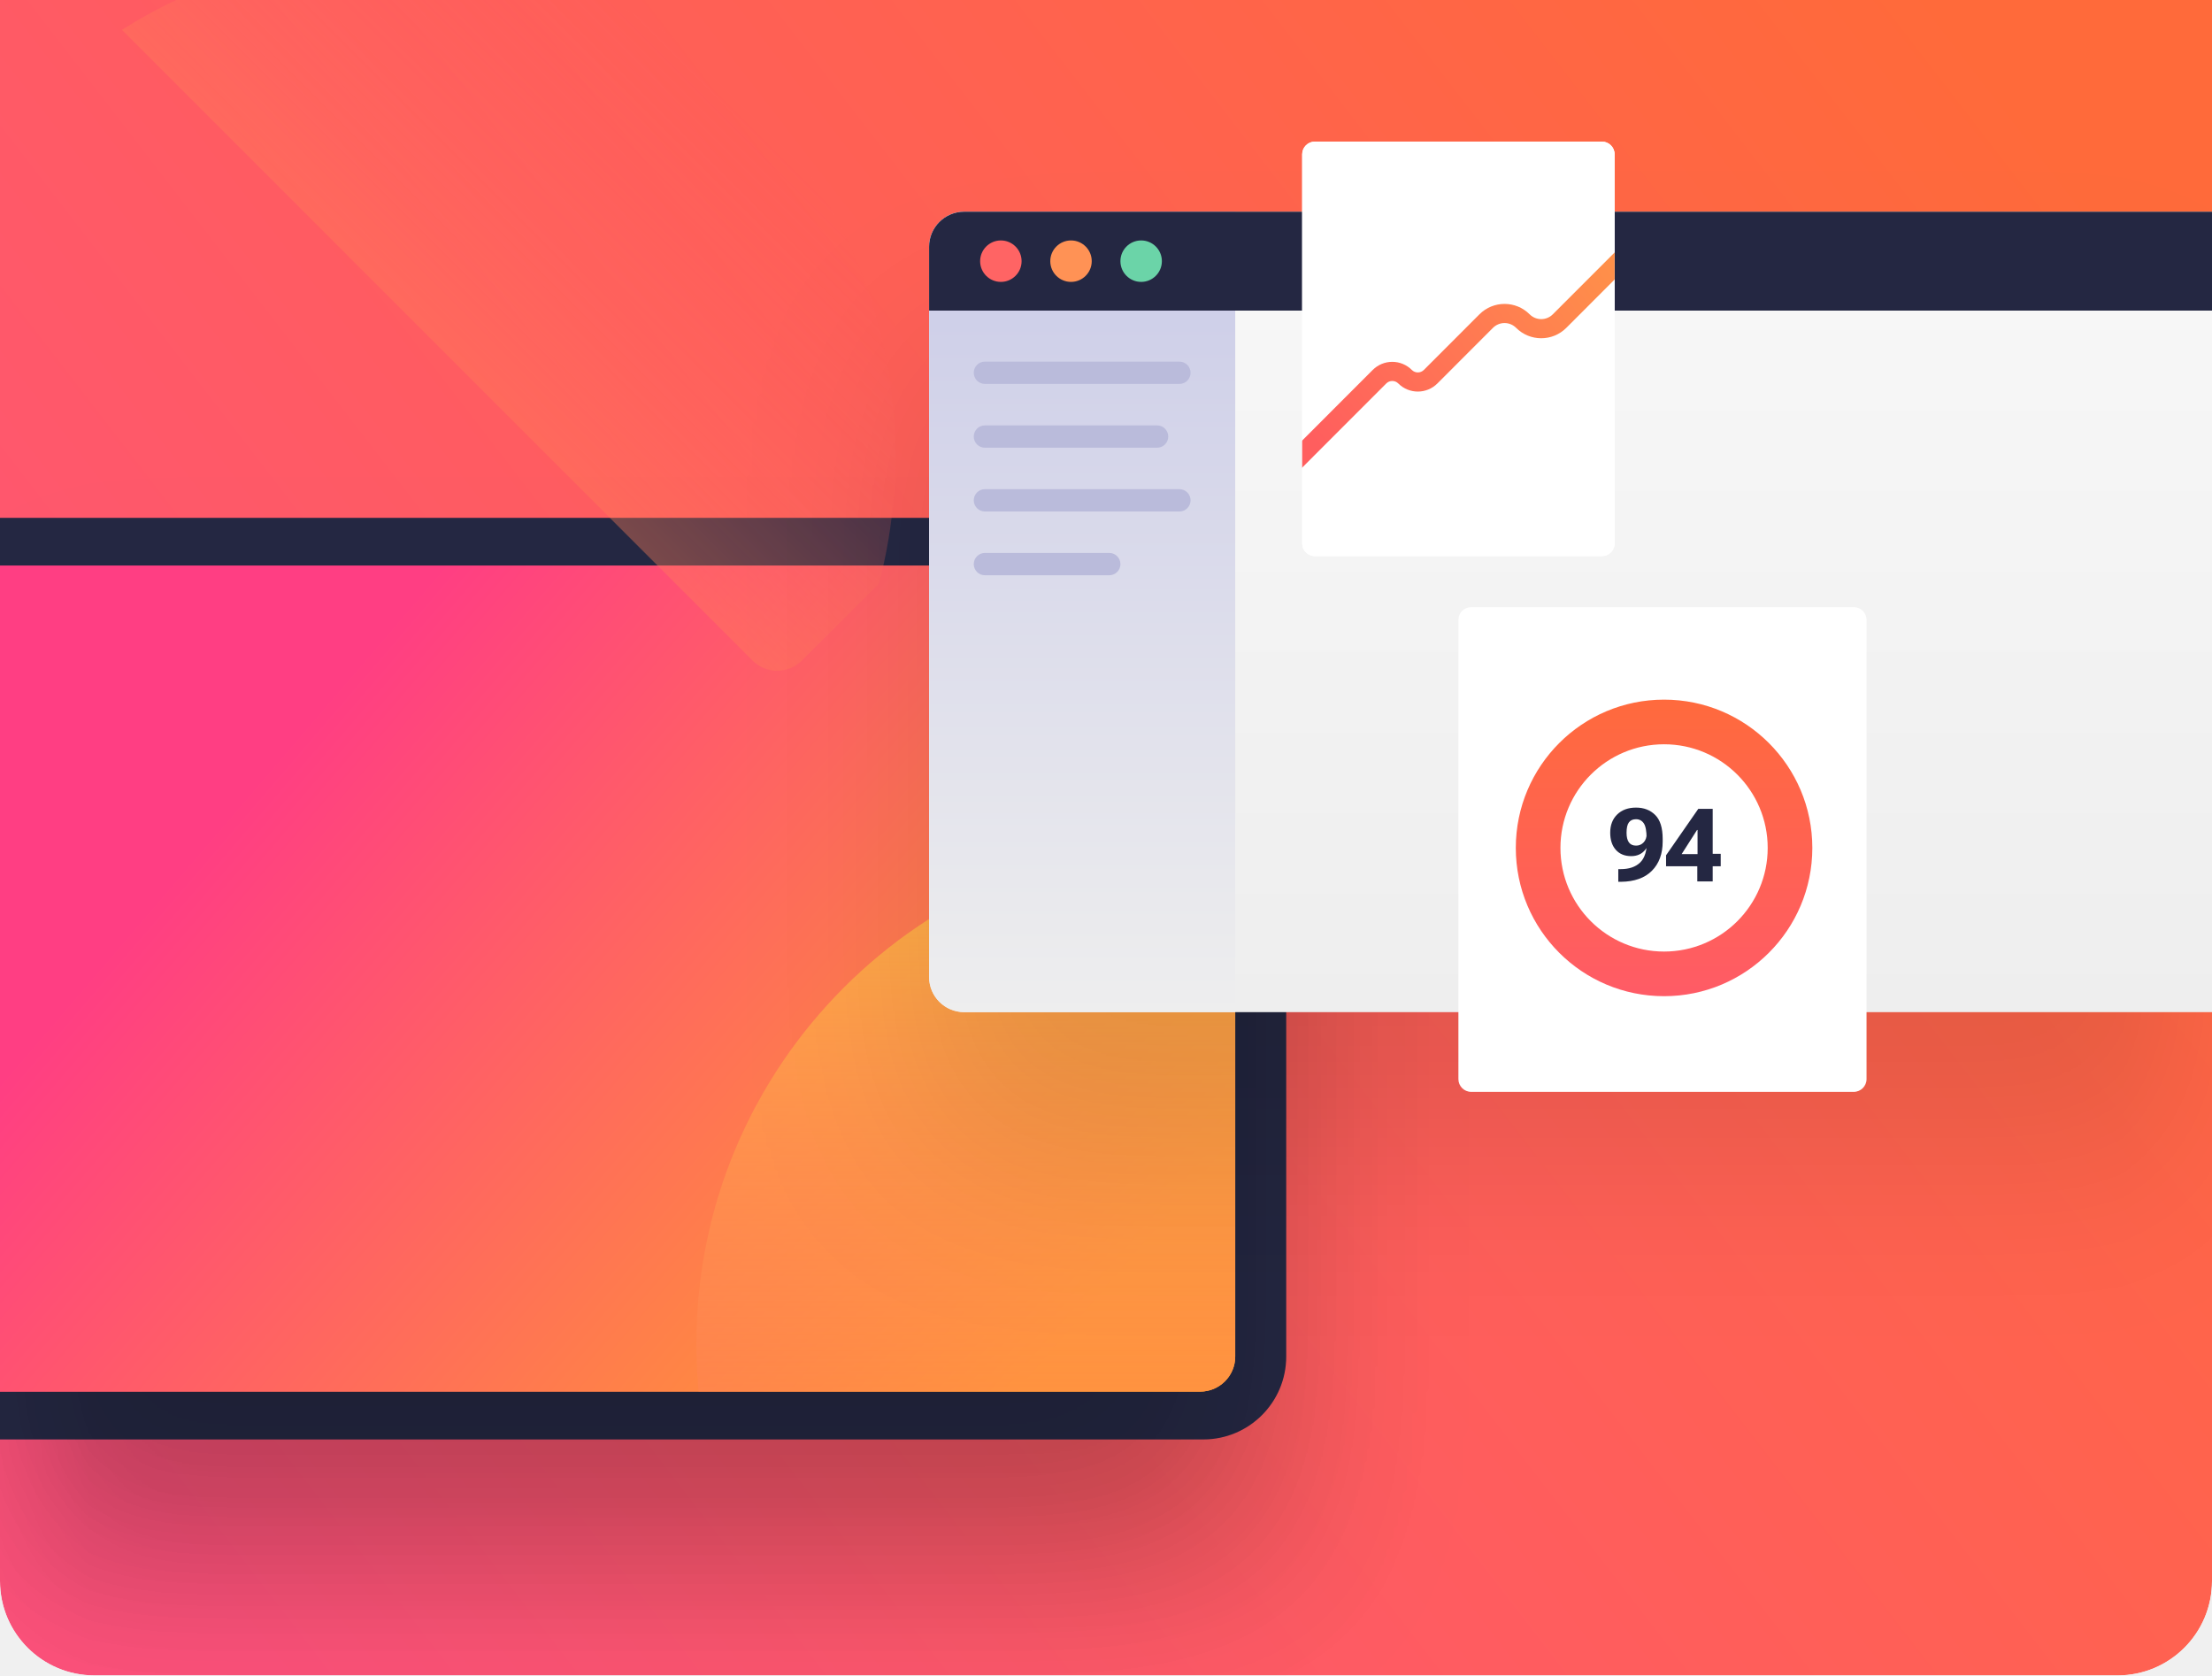
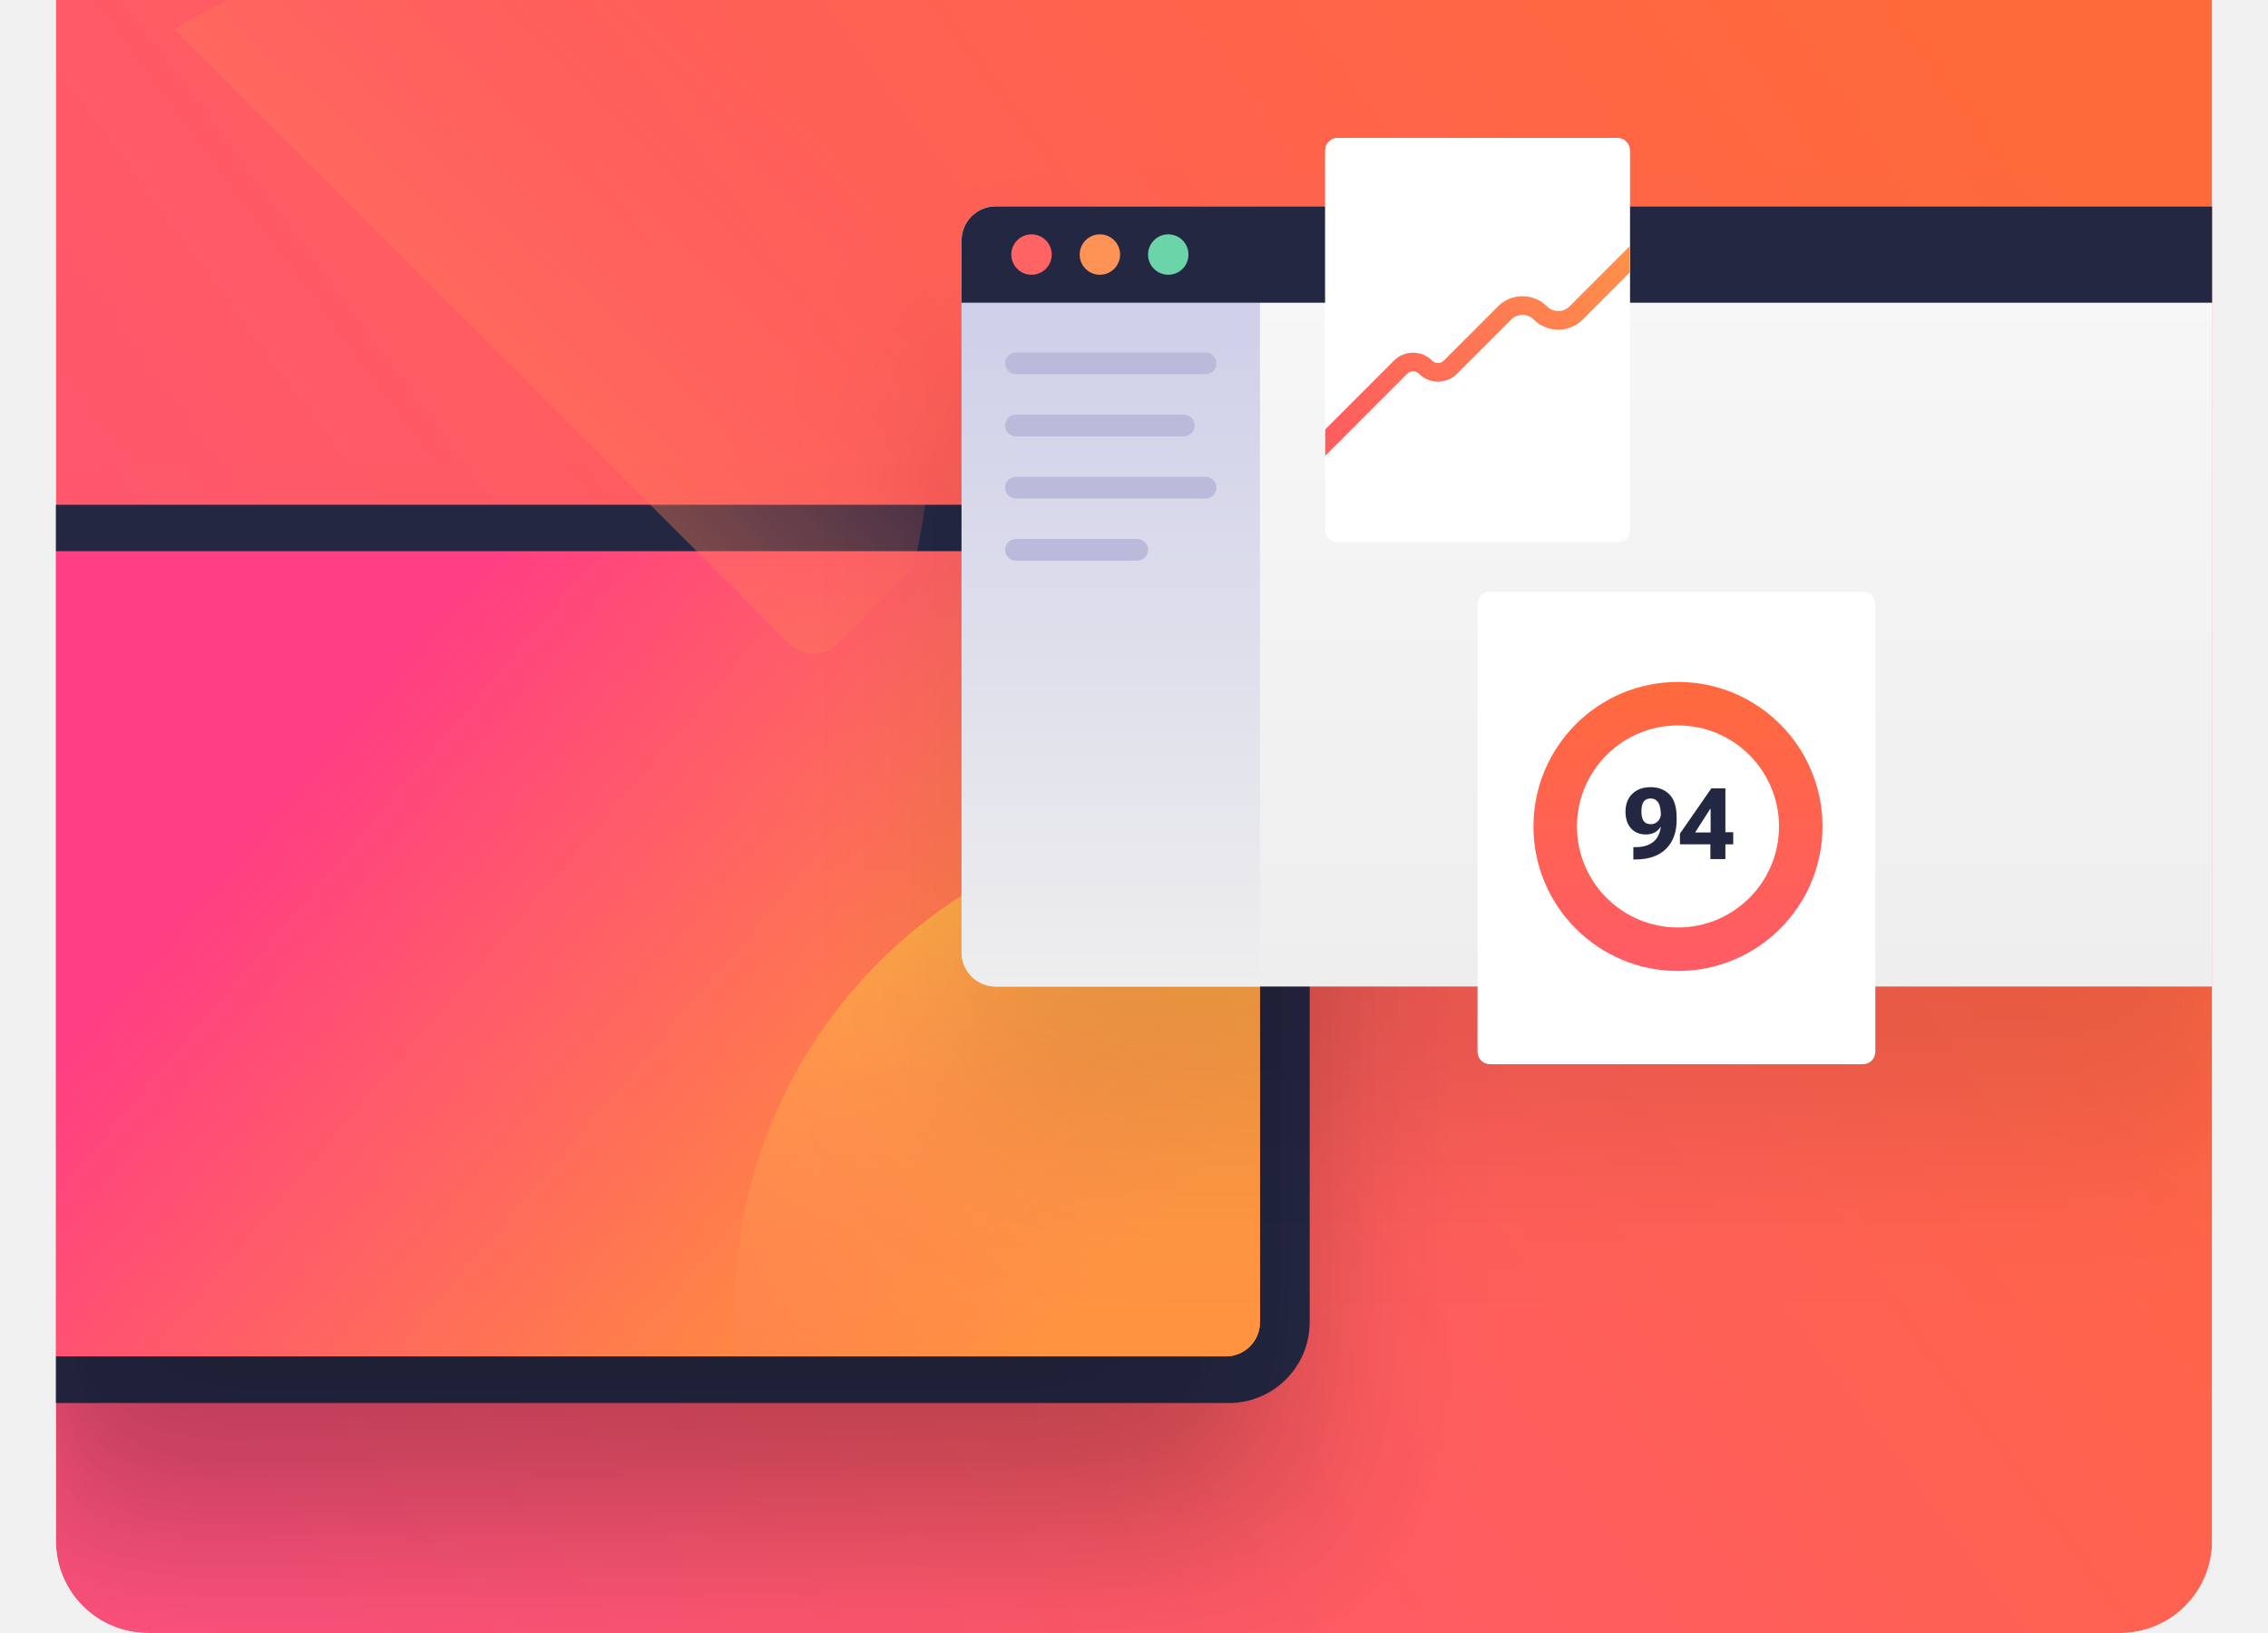
- <svg xmlns="http://www.w3.org/2000/svg" xmlns:xlink="http://www.w3.org/1999/xlink" width="375" height="284" viewBox="0 0 375 284">
+ <svg xmlns="http://www.w3.org/2000/svg" xmlns:xlink="http://www.w3.org/1999/xlink" width="375" height="270" viewBox="0 0 375 284">
  <defs>
    <linearGradient id="b" x1="100%" x2="0%" y1="21.322%" y2="78.678%">
      <stop offset="0%" stop-color="#FF6A3A" />
      <stop offset="100%" stop-color="#FF527B" />
    </linearGradient>
    <linearGradient id="h" x1="22.319%" x2="99.127%" y1="28.497%" y2="70.858%">
      <stop offset="0%" stop-color="#FF3E83" />
      <stop offset="100%" stop-color="#FF9F2E" />
    </linearGradient>
    <linearGradient id="k" x1="50%" x2="50%" y1="0%" y2="100%">
      <stop offset="0%" stop-color="#FFB443" />
      <stop offset="100%" stop-color="#FF5B64" stop-opacity="0" />
    </linearGradient>
    <linearGradient id="o" x1="50%" x2="50%" y1="0%" y2="100%">
      <stop offset="0%" stop-color="#F8F8F8" />
      <stop offset="100%" stop-color="#EEE" />
    </linearGradient>
    <linearGradient id="p" x1="50%" x2="50%" y1="0%" y2="100%">
      <stop offset="0%" stop-color="#CACBE8" />
      <stop offset="100%" stop-color="#EEE" />
      <stop offset="100%" stop-color="#CACBE8" />
    </linearGradient>
    <linearGradient id="r" x1="97.791%" x2="7.729%" y1="26.944%" y2="71.879%">
      <stop offset="0%" stop-color="#FF9049" />
      <stop offset="100%" stop-color="#FF5E5E" />
    </linearGradient>
    <linearGradient id="t" x1="50%" x2="50%" y1="0%" y2="100%">
      <stop offset="0%" stop-color="#FF6A3D" />
      <stop offset="100%" stop-color="#FF5B66" />
    </linearGradient>
    <path id="a" d="M0 0v268c0 8.837 7.163 16 16 16h343c8.837 0 16-7.163 16-16V0H0Z" />
    <path id="e" d="M0 14.054C0 6.292 6.292 0 14.054 0H220c7.762 0 14.054 6.292 14.054 14.054v128.108c0 7.762-6.292 14.054-14.054 14.054H14.054C6.292 156.216 0 149.924 0 142.162V14.054Z" />
    <path id="g" d="M0 5.946A5.946 5.946 0 0 1 5.946 0H210.81a5.946 5.946 0 0 1 5.946 5.946v128.108A5.946 5.946 0 0 1 210.81 140H5.946A5.946 5.946 0 0 1 0 134.054V5.946Z" />
    <path id="i" d="M0 5.946A5.946 5.946 0 0 1 5.946 0H210.81a5.946 5.946 0 0 1 5.946 5.946v128.108A5.946 5.946 0 0 1 210.81 140H5.946A5.946 5.946 0 0 1 0 134.054V5.946Z" />
    <path id="n" d="M0 5.946A5.946 5.946 0 0 1 5.946 0h222.162a5.946 5.946 0 0 1 5.946 5.946V129.73a5.946 5.946 0 0 1-5.946 5.946H5.946A5.946 5.946 0 0 1 0 129.73V5.946Z" />
    <path id="q" d="M0 2.162C0 .968.968 0 2.162 0h48.649c1.194 0 2.162.968 2.162 2.162v65.946a2.162 2.162 0 0 1-2.162 2.162H2.162A2.162 2.162 0 0 1 0 68.108V2.162Z" />
    <filter id="d" width="151.3%" height="176.8%" x="-25.6%" y="-23%" filterUnits="objectBoundingBox">
      <feOffset dy="24" in="SourceAlpha" result="shadowOffsetOuter1" />
      <feGaussianBlur in="shadowOffsetOuter1" result="shadowBlurOuter1" stdDeviation="16" />
      <feColorMatrix in="shadowBlurOuter1" values="0 0 0 0 0 0 0 0 0 0 0 0 0 0 0 0 0 0 0.1 0" />
    </filter>
    <filter id="f" width="155.4%" height="185.7%" x="-27.7%" y="-25.7%" filterUnits="objectBoundingBox">
      <feOffset dy="24" in="SourceAlpha" result="shadowOffsetOuter1" />
      <feGaussianBlur in="shadowOffsetOuter1" result="shadowBlurOuter1" stdDeviation="16" />
      <feColorMatrix in="shadowBlurOuter1" values="0 0 0 0 0 0 0 0 0 0 0 0 0 0 0 0 0 0 0.1 0" />
    </filter>
    <filter id="j" width="155.4%" height="185.7%" x="-27.7%" y="-25.7%" filterUnits="objectBoundingBox">
      <feOffset dy="24" in="SourceAlpha" result="shadowOffsetOuter1" />
      <feGaussianBlur in="shadowOffsetOuter1" result="shadowBlurOuter1" stdDeviation="16" />
      <feColorMatrix in="shadowBlurOuter1" values="0 0 0 0 0 0 0 0 0 0 0 0 0 0 0 0 0 0 0.1 0" />
    </filter>
    <filter id="m" width="151.3%" height="188.4%" x="-25.6%" y="-26.5%" filterUnits="objectBoundingBox">
      <feOffset dy="24" in="SourceAlpha" result="shadowOffsetOuter1" />
      <feGaussianBlur in="shadowOffsetOuter1" result="shadowBlurOuter1" stdDeviation="16" />
      <feColorMatrix in="shadowBlurOuter1" values="0 0 0 0 0 0 0 0 0 0 0 0 0 0 0 0 0 0 0.1 0" />
    </filter>
  </defs>
  <g fill="none" fill-rule="evenodd">
    <mask id="c" fill="#fff">
      <use xlink:href="#a" />
    </mask>
    <path d="M0 0v268c0 8.837 7.163 16 16 16h343c8.837 0 16-7.163 16-16V0H0Z" />
    <path fill="url(#b)" fill-rule="nonzero" d="M0 0v268c0 8.837 7.163 16 16 16h343c8.837 0 16-7.163 16-16V0H0Z" mask="url(#c)" />
    <g mask="url(#c)">
      <g fill-rule="nonzero" transform="translate(-16 87.784)">
        <use xlink:href="#e" fill="#000" filter="url(#d)" />
        <use xlink:href="#e" fill="#242742" />
      </g>
      <g transform="translate(-7.351 95.892)">
        <g fill-rule="nonzero">
          <use xlink:href="#g" fill="#000" filter="url(#f)" />
          <use xlink:href="#g" fill="url(#h)" />
        </g>
        <mask id="l" fill="#fff">
          <use xlink:href="#i" />
        </mask>
        <g fill-rule="nonzero">
          <use xlink:href="#i" fill="#000" filter="url(#j)" />
          <use xlink:href="#i" fill="url(#h)" />
        </g>
        <circle cx="210.81" cy="131.892" r="85.405" fill="url(#k)" fill-rule="nonzero" mask="url(#l)" />
        <circle cx="73.754" cy="-18.678" r="85.405" fill="url(#k)" fill-rule="nonzero" mask="url(#l)" transform="rotate(-135 73.754 -18.678)" />
      </g>
      <g fill-rule="nonzero" transform="translate(157.513 35.892)">
        <use xlink:href="#n" fill="#000" filter="url(#m)" />
        <use xlink:href="#n" fill="url(#o)" />
        <path fill="url(#p)" d="M0 5.946A5.946 5.946 0 0 1 5.946 0h45.946v135.676H5.946A5.946 5.946 0 0 1 0 129.73V5.946Z" />
        <path fill="#BABBDB" d="M7.568 27.297c0-1.045.847-1.892 1.891-1.892h32.973a1.892 1.892 0 0 1 0 3.784H9.46a1.892 1.892 0 0 1-1.891-1.892Zm0 10.811c0-1.045.847-1.892 1.891-1.892h29.19a1.892 1.892 0 0 1 0 3.784H9.459a1.892 1.892 0 0 1-1.891-1.892Zm0 10.81c0-1.044.847-1.891 1.891-1.891h32.973a1.892 1.892 0 0 1 0 3.784H9.46a1.892 1.892 0 0 1-1.891-1.892Zm0 10.812c0-1.045.847-1.892 1.891-1.892h21.082a1.892 1.892 0 0 1 0 3.784H9.459a1.892 1.892 0 0 1-1.891-1.892Z" />
        <path fill="#242742" d="M0 5.946A5.946 5.946 0 0 1 5.946 0h222.162a5.946 5.946 0 0 1 5.946 5.946v10.81H0V5.947Z" />
        <g transform="translate(8.649 4.865)">
          <circle cx="3.514" cy="3.514" r="3.514" fill="#FF6464" />
          <circle cx="15.406" cy="3.514" r="3.514" fill="#FF9255" />
          <circle cx="27.297" cy="3.514" r="3.514" fill="#6BD4A8" />
        </g>
      </g>
      <g transform="translate(220.757 24)">
        <path fill="#FFF" fill-rule="nonzero" d="M0 2.162C0 .968.968 0 2.162 0h48.649c1.194 0 2.162.968 2.162 2.162v65.946a2.162 2.162 0 0 1-2.162 2.162H2.162A2.162 2.162 0 0 1 0 68.108V2.162Z" />
        <mask id="s" fill="#fff">
          <use xlink:href="#q" />
        </mask>
        <use xlink:href="#q" fill="#FFF" fill-rule="nonzero" />
        <path fill="url(#r)" fill-rule="nonzero" d="M58.444 15.61c.633.633.634 1.66 0 2.293l-13.662 13.67a6.018 6.018 0 0 1-8.512 0 2.774 2.774 0 0 0-3.925 0l-9.422 9.429a4.685 4.685 0 0 1-6.628 0 1.442 1.442 0 0 0-2.04 0L-3.178 58.444A1.622 1.622 0 1 1-5.47 56.15L11.96 38.709a4.685 4.685 0 0 1 6.629 0 1.442 1.442 0 0 0 2.04 0l9.422-9.428a6.018 6.018 0 0 1 8.513 0 2.774 2.774 0 0 0 3.924 0l13.663-13.67a1.622 1.622 0 0 1 2.293-.001Z" mask="url(#s)" />
        <path fill="#FFF" fill-rule="nonzero" d="M26.487 81.081c0-1.194.968-2.162 2.162-2.162h64.865c1.194 0 2.162.968 2.162 2.162v77.838a2.162 2.162 0 0 1-2.162 2.162H28.649a2.162 2.162 0 0 1-2.162-2.162V81.081Z" />
        <path fill="url(#t)" d="M25.135 42.703c9.702 0 17.568-7.866 17.568-17.568 0-9.702-7.866-17.567-17.568-17.567-9.702 0-17.567 7.865-17.567 17.567s7.865 17.568 17.567 17.568Zm0 7.567c13.882 0 25.135-11.253 25.135-25.135C50.27 11.253 39.017 0 25.135 0 11.253 0 0 11.253 0 25.135 0 39.017 11.253 50.27 25.135 50.27Z" transform="translate(36.217 94.595)" />
        <path fill="#242742" fill-rule="nonzero" d="M52.222 117.145c0 1.228.318 2.2.954 2.914.637.71 1.504 1.064 2.602 1.064 1.019 0 1.816-.363 2.39-1.09.58-.726.87-1.632.87-2.719h-.634c0 .62-.171 1.112-.515 1.478a1.688 1.688 0 0 1-1.284.55c-.546 0-.951-.184-1.216-.55-.264-.371-.397-.915-.397-1.63 0-.816.133-1.402.397-1.757.27-.36.67-.54 1.2-.54.568 0 1.01.234 1.326.7.315.468.473 1.304.473 2.51l.076.337c0 1.785-.392 3.052-1.174 3.8-.783.75-1.89 1.121-3.32 1.116h-.38v2.145h.44c2.297-.023 4.05-.645 5.261-1.867 1.216-1.227 1.825-2.88 1.825-4.957v-.44c0-1.869-.42-3.22-1.259-4.054-.839-.839-1.923-1.258-3.252-1.258-1.334 0-2.398.386-3.192 1.157s-1.191 1.802-1.191 3.091Zm14.764 8.26h2.61v-12.297h-2.442l-5.464 7.872v1.858h9.265v-2.103h-2.669l-.439.042h-3.514l2.61-4.088h.085v5.186l-.042.296v3.234Z" />
      </g>
    </g>
  </g>
</svg>
